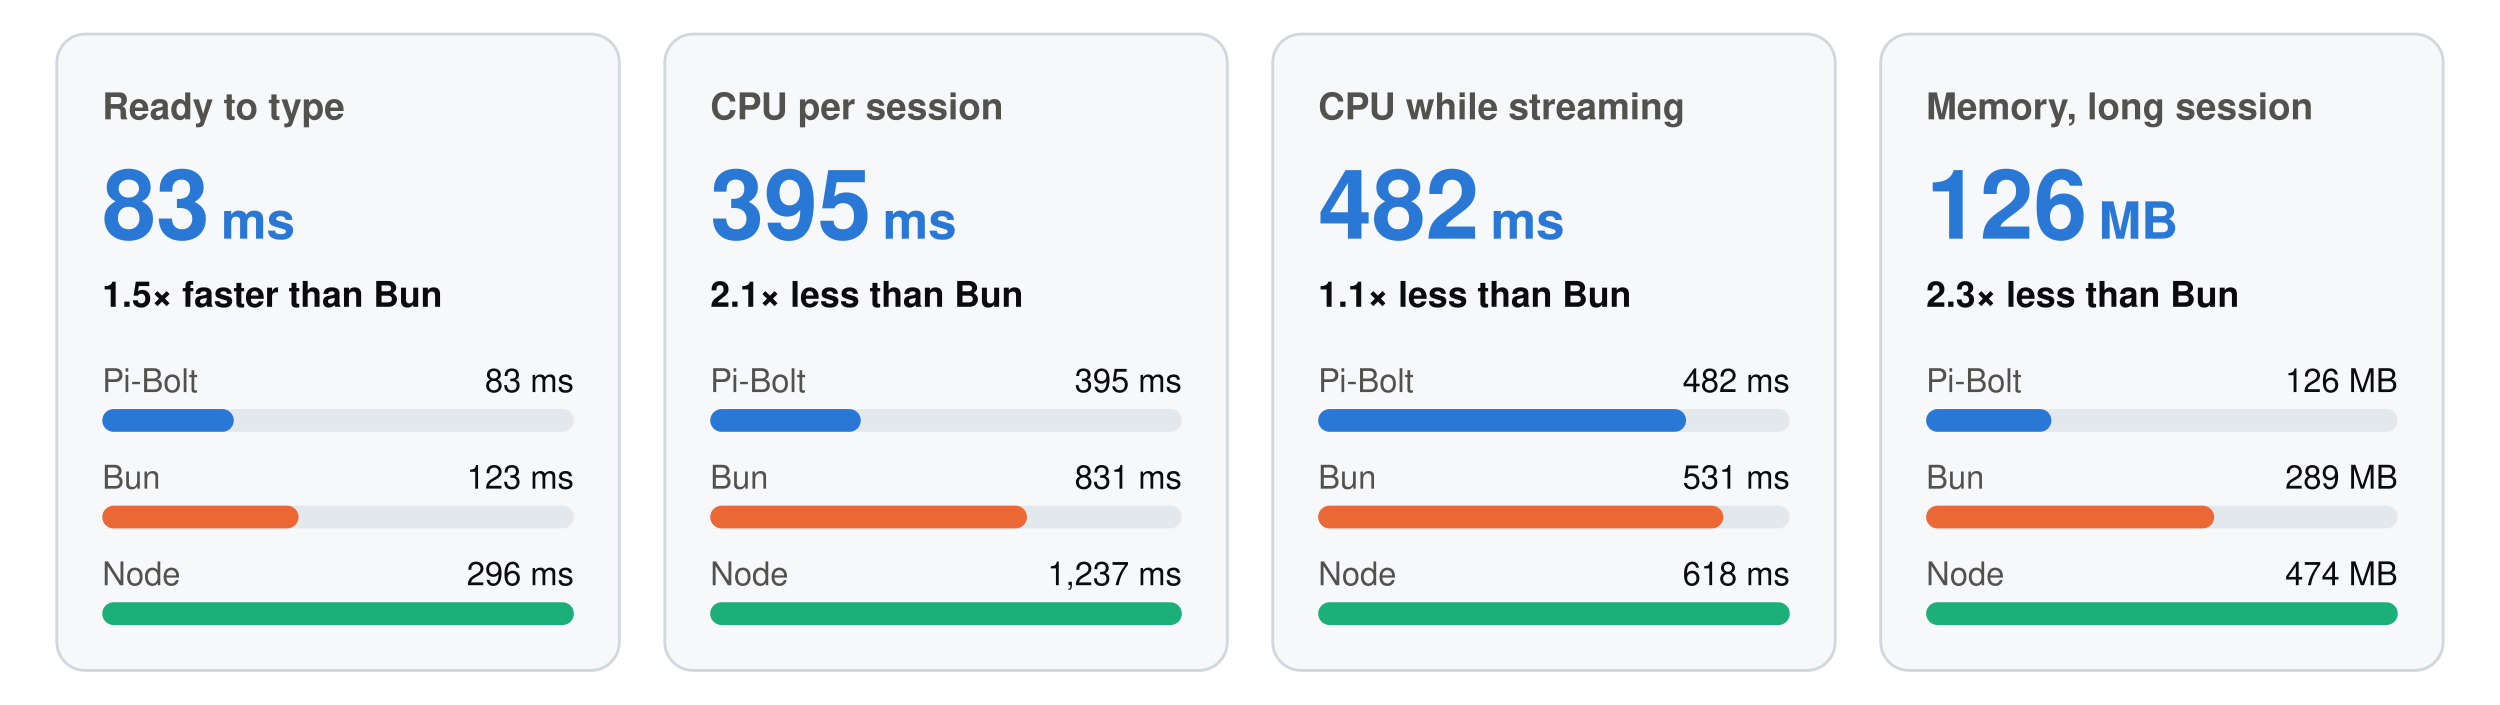
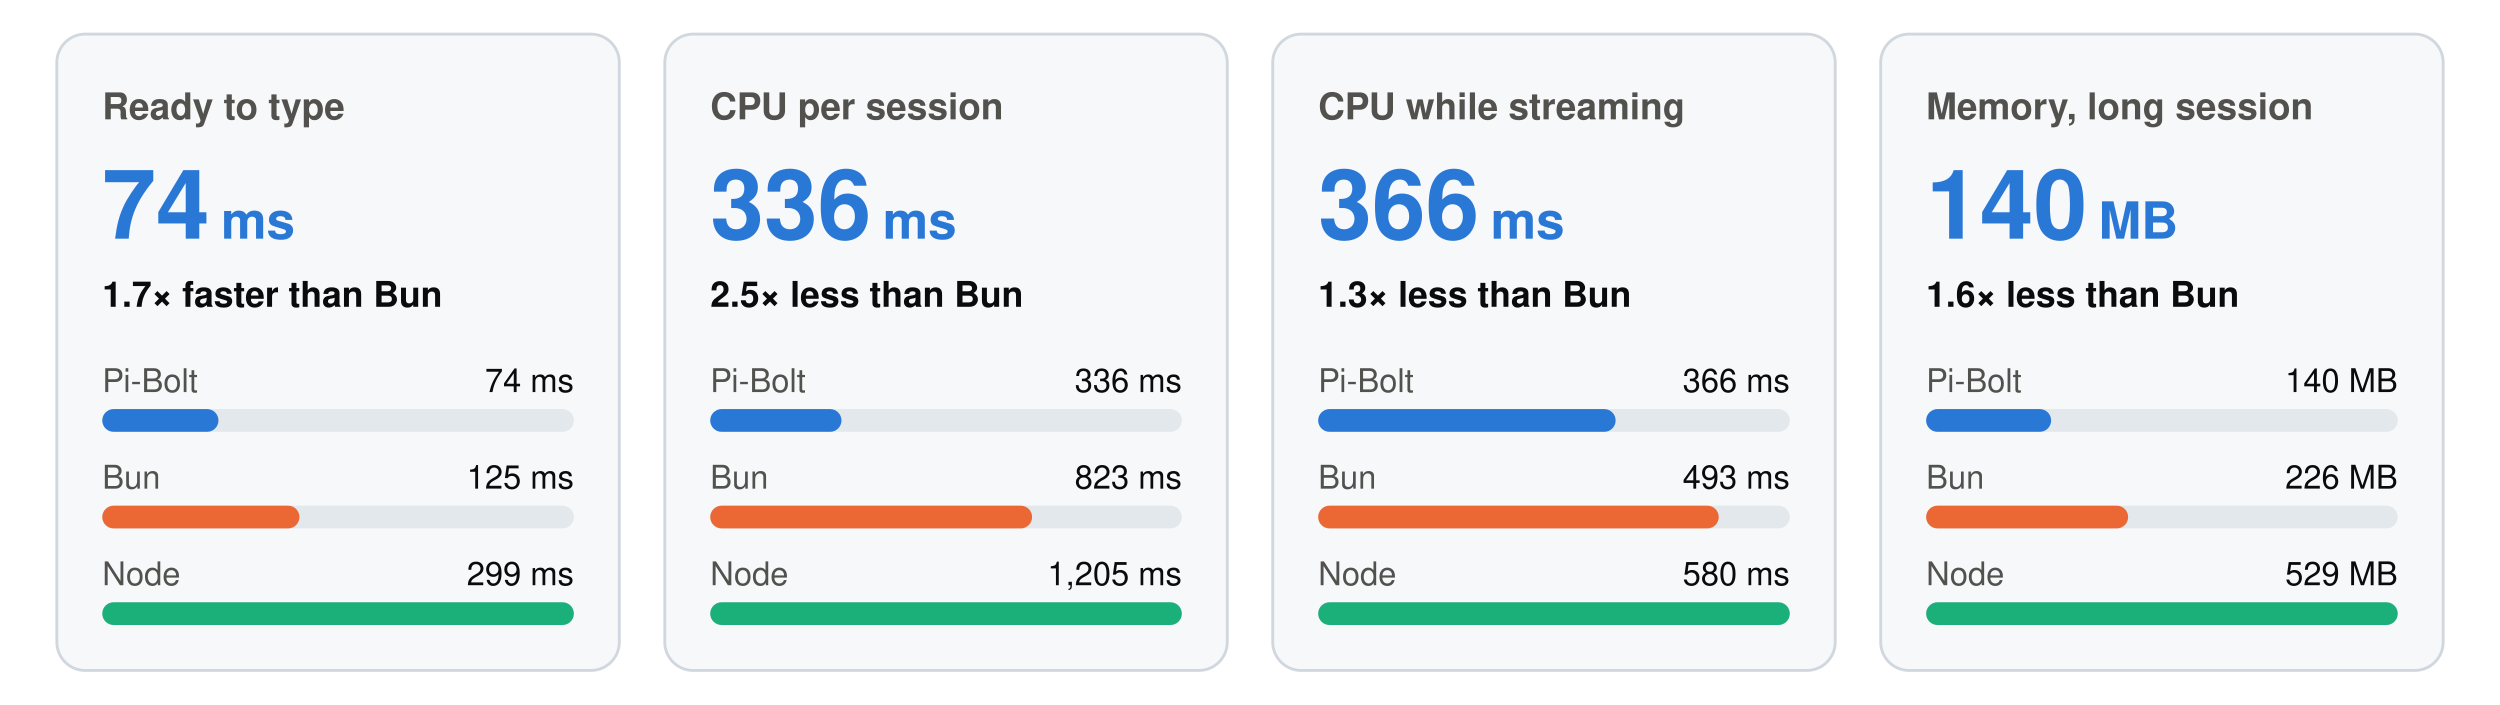
<svg xmlns="http://www.w3.org/2000/svg" width="880" height="248" viewBox="0 0 880 248" role="img" aria-label="Pi-Bolt compared with Bun and Node">
  <style>text{font-family:-apple-system, BlinkMacSystemFont, 'Segoe UI', Helvetica, Arial, sans-serif;font-variant-numeric:tabular-nums}</style>
  <rect x="20.0" y="12" width="198.0" height="224" rx="10" fill="#f6f8fa" stroke="#d0d7de" />
  <text x="36.0" y="42" font-size="13" font-weight="600" fill="#52514e">Ready to type</text>
-   <text x="36.0" y="84" font-size="34" font-weight="700" fill="#2a78d6">83<tspan font-size="18" font-weight="600" dx="4">ms</tspan>
+   <text x="36.0" y="84" font-size="34" font-weight="700" fill="#2a78d6">74<tspan font-size="18" font-weight="600" dx="4">ms</tspan>
  </text>
-   <text x="36.0" y="108" font-size="12.5" font-weight="600" fill="#0b0b0b">1.5× faster than Bun</text>
+   <text x="36.0" y="108" font-size="12.5" font-weight="600" fill="#0b0b0b">1.7× faster than Bun</text>
  <text x="36.0" y="138" font-size="11.5" fill="#52514e">Pi-Bolt</text>
-   <text x="202.0" y="138" font-size="11.5" text-anchor="end" fill="#0b0b0b">83 ms</text>
+   <text x="202.0" y="138" font-size="11.5" text-anchor="end" fill="#0b0b0b">74 ms</text>
  <rect x="36.0" y="144" width="166.0" height="8" rx="4" fill="#d0d7de" opacity="0.5" />
-   <rect x="36.0" y="144" width="46.3" height="8" rx="4" fill="#2a78d6" />
+   <rect x="36.0" y="144" width="40.9" height="8" rx="4" fill="#2a78d6" />
  <text x="36.0" y="172" font-size="11.5" fill="#52514e">Bun</text>
-   <text x="202.0" y="172" font-size="11.5" text-anchor="end" fill="#0b0b0b">123 ms</text>
+   <text x="202.0" y="172" font-size="11.5" text-anchor="end" fill="#0b0b0b">125 ms</text>
  <rect x="36.0" y="178" width="166.0" height="8" rx="4" fill="#d0d7de" opacity="0.5" />
-   <rect x="36.0" y="178" width="69.1" height="8" rx="4" fill="#eb6834" />
+   <rect x="36.0" y="178" width="69.4" height="8" rx="4" fill="#eb6834" />
  <text x="36.0" y="206" font-size="11.5" fill="#52514e">Node</text>
-   <text x="202.0" y="206" font-size="11.5" text-anchor="end" fill="#0b0b0b">296 ms</text>
+   <text x="202.0" y="206" font-size="11.5" text-anchor="end" fill="#0b0b0b">299 ms</text>
  <rect x="36.0" y="212" width="166.0" height="8" rx="4" fill="#d0d7de" opacity="0.5" />
  <rect x="36.0" y="212" width="166.0" height="8" rx="4" fill="#1baf7a" />
  <rect x="234.0" y="12" width="198.0" height="224" rx="10" fill="#f6f8fa" stroke="#d0d7de" />
  <text x="250.0" y="42" font-size="13" font-weight="600" fill="#52514e">CPU per session</text>
-   <text x="250.0" y="84" font-size="34" font-weight="700" fill="#2a78d6">395<tspan font-size="18" font-weight="600" dx="4">ms</tspan>
+   <text x="250.0" y="84" font-size="34" font-weight="700" fill="#2a78d6">336<tspan font-size="18" font-weight="600" dx="4">ms</tspan>
  </text>
-   <text x="250.0" y="108" font-size="12.5" font-weight="600" fill="#0b0b0b">2.1× less than Bun</text>
+   <text x="250.0" y="108" font-size="12.5" font-weight="600" fill="#0b0b0b">2.5× less than Bun</text>
  <text x="250.0" y="138" font-size="11.5" fill="#52514e">Pi-Bolt</text>
-   <text x="416.0" y="138" font-size="11.5" text-anchor="end" fill="#0b0b0b">395 ms</text>
+   <text x="416.0" y="138" font-size="11.5" text-anchor="end" fill="#0b0b0b">336 ms</text>
  <rect x="250.0" y="144" width="166.0" height="8" rx="4" fill="#d0d7de" opacity="0.5" />
-   <rect x="250.0" y="144" width="53.0" height="8" rx="4" fill="#2a78d6" />
+   <rect x="250.0" y="144" width="46.2" height="8" rx="4" fill="#2a78d6" />
  <text x="250.0" y="172" font-size="11.5" fill="#52514e">Bun</text>
-   <text x="416.0" y="172" font-size="11.5" text-anchor="end" fill="#0b0b0b">831 ms</text>
+   <text x="416.0" y="172" font-size="11.5" text-anchor="end" fill="#0b0b0b">823 ms</text>
  <rect x="250.0" y="178" width="166.0" height="8" rx="4" fill="#d0d7de" opacity="0.5" />
-   <rect x="250.0" y="178" width="111.5" height="8" rx="4" fill="#eb6834" />
+   <rect x="250.0" y="178" width="113.3" height="8" rx="4" fill="#eb6834" />
  <text x="250.0" y="206" font-size="11.5" fill="#52514e">Node</text>
-   <text x="416.0" y="206" font-size="11.5" text-anchor="end" fill="#0b0b0b">1,237 ms</text>
+   <text x="416.0" y="206" font-size="11.5" text-anchor="end" fill="#0b0b0b">1,205 ms</text>
  <rect x="250.0" y="212" width="166.0" height="8" rx="4" fill="#d0d7de" opacity="0.5" />
  <rect x="250.0" y="212" width="166.0" height="8" rx="4" fill="#1baf7a" />
  <rect x="448.0" y="12" width="198.0" height="224" rx="10" fill="#f6f8fa" stroke="#d0d7de" />
  <text x="464.0" y="42" font-size="13" font-weight="600" fill="#52514e">CPU while streaming</text>
-   <text x="464.0" y="84" font-size="34" font-weight="700" fill="#2a78d6">482<tspan font-size="18" font-weight="600" dx="4">ms</tspan>
+   <text x="464.0" y="84" font-size="34" font-weight="700" fill="#2a78d6">366<tspan font-size="18" font-weight="600" dx="4">ms</tspan>
  </text>
-   <text x="464.0" y="108" font-size="12.5" font-weight="600" fill="#0b0b0b">1.1× less than Bun</text>
+   <text x="464.0" y="108" font-size="12.5" font-weight="600" fill="#0b0b0b">1.3× less than Bun</text>
  <text x="464.0" y="138" font-size="11.5" fill="#52514e">Pi-Bolt</text>
-   <text x="630.0" y="138" font-size="11.5" text-anchor="end" fill="#0b0b0b">482 ms</text>
+   <text x="630.0" y="138" font-size="11.5" text-anchor="end" fill="#0b0b0b">366 ms</text>
  <rect x="464.0" y="144" width="166.0" height="8" rx="4" fill="#d0d7de" opacity="0.5" />
-   <rect x="464.0" y="144" width="129.5" height="8" rx="4" fill="#2a78d6" />
+   <rect x="464.0" y="144" width="104.7" height="8" rx="4" fill="#2a78d6" />
  <text x="464.0" y="172" font-size="11.5" fill="#52514e">Bun</text>
-   <text x="630.0" y="172" font-size="11.5" text-anchor="end" fill="#0b0b0b">531 ms</text>
+   <text x="630.0" y="172" font-size="11.5" text-anchor="end" fill="#0b0b0b">493 ms</text>
  <rect x="464.0" y="178" width="166.0" height="8" rx="4" fill="#d0d7de" opacity="0.5" />
-   <rect x="464.0" y="178" width="142.6" height="8" rx="4" fill="#eb6834" />
+   <rect x="464.0" y="178" width="141.0" height="8" rx="4" fill="#eb6834" />
  <text x="464.0" y="206" font-size="11.5" fill="#52514e">Node</text>
-   <text x="630.0" y="206" font-size="11.5" text-anchor="end" fill="#0b0b0b">618 ms</text>
+   <text x="630.0" y="206" font-size="11.5" text-anchor="end" fill="#0b0b0b">580 ms</text>
  <rect x="464.0" y="212" width="166.0" height="8" rx="4" fill="#d0d7de" opacity="0.5" />
  <rect x="464.0" y="212" width="166.0" height="8" rx="4" fill="#1baf7a" />
  <rect x="662.0" y="12" width="198.0" height="224" rx="10" fill="#f6f8fa" stroke="#d0d7de" />
  <text x="678.0" y="42" font-size="13" font-weight="600" fill="#52514e">Memory, long session</text>
-   <text x="678.0" y="84" font-size="34" font-weight="700" fill="#2a78d6">126<tspan font-size="18" font-weight="600" dx="4">MB</tspan>
+   <text x="678.0" y="84" font-size="34" font-weight="700" fill="#2a78d6">140<tspan font-size="18" font-weight="600" dx="4">MB</tspan>
  </text>
-   <text x="678.0" y="108" font-size="12.5" font-weight="600" fill="#0b0b0b">2.3× less than Bun</text>
+   <text x="678.0" y="108" font-size="12.5" font-weight="600" fill="#0b0b0b">1.6× less than Bun</text>
  <text x="678.0" y="138" font-size="11.5" fill="#52514e">Pi-Bolt</text>
-   <text x="844.0" y="138" font-size="11.5" text-anchor="end" fill="#0b0b0b">126 MB</text>
+   <text x="844.0" y="138" font-size="11.5" text-anchor="end" fill="#0b0b0b">140 MB</text>
  <rect x="678.0" y="144" width="166.0" height="8" rx="4" fill="#d0d7de" opacity="0.5" />
-   <rect x="678.0" y="144" width="44.1" height="8" rx="4" fill="#2a78d6" />
+   <rect x="678.0" y="144" width="44.0" height="8" rx="4" fill="#2a78d6" />
  <text x="678.0" y="172" font-size="11.5" fill="#52514e">Bun</text>
-   <text x="844.0" y="172" font-size="11.5" text-anchor="end" fill="#0b0b0b">289 MB</text>
+   <text x="844.0" y="172" font-size="11.5" text-anchor="end" fill="#0b0b0b">226 MB</text>
  <rect x="678.0" y="178" width="166.0" height="8" rx="4" fill="#d0d7de" opacity="0.5" />
-   <rect x="678.0" y="178" width="101.4" height="8" rx="4" fill="#eb6834" />
+   <rect x="678.0" y="178" width="71.1" height="8" rx="4" fill="#eb6834" />
  <text x="678.0" y="206" font-size="11.5" fill="#52514e">Node</text>
-   <text x="844.0" y="206" font-size="11.5" text-anchor="end" fill="#0b0b0b">474 MB</text>
+   <text x="844.0" y="206" font-size="11.5" text-anchor="end" fill="#0b0b0b">529 MB</text>
  <rect x="678.0" y="212" width="166.0" height="8" rx="4" fill="#d0d7de" opacity="0.5" />
  <rect x="678.0" y="212" width="166.0" height="8" rx="4" fill="#1baf7a" />
</svg>
